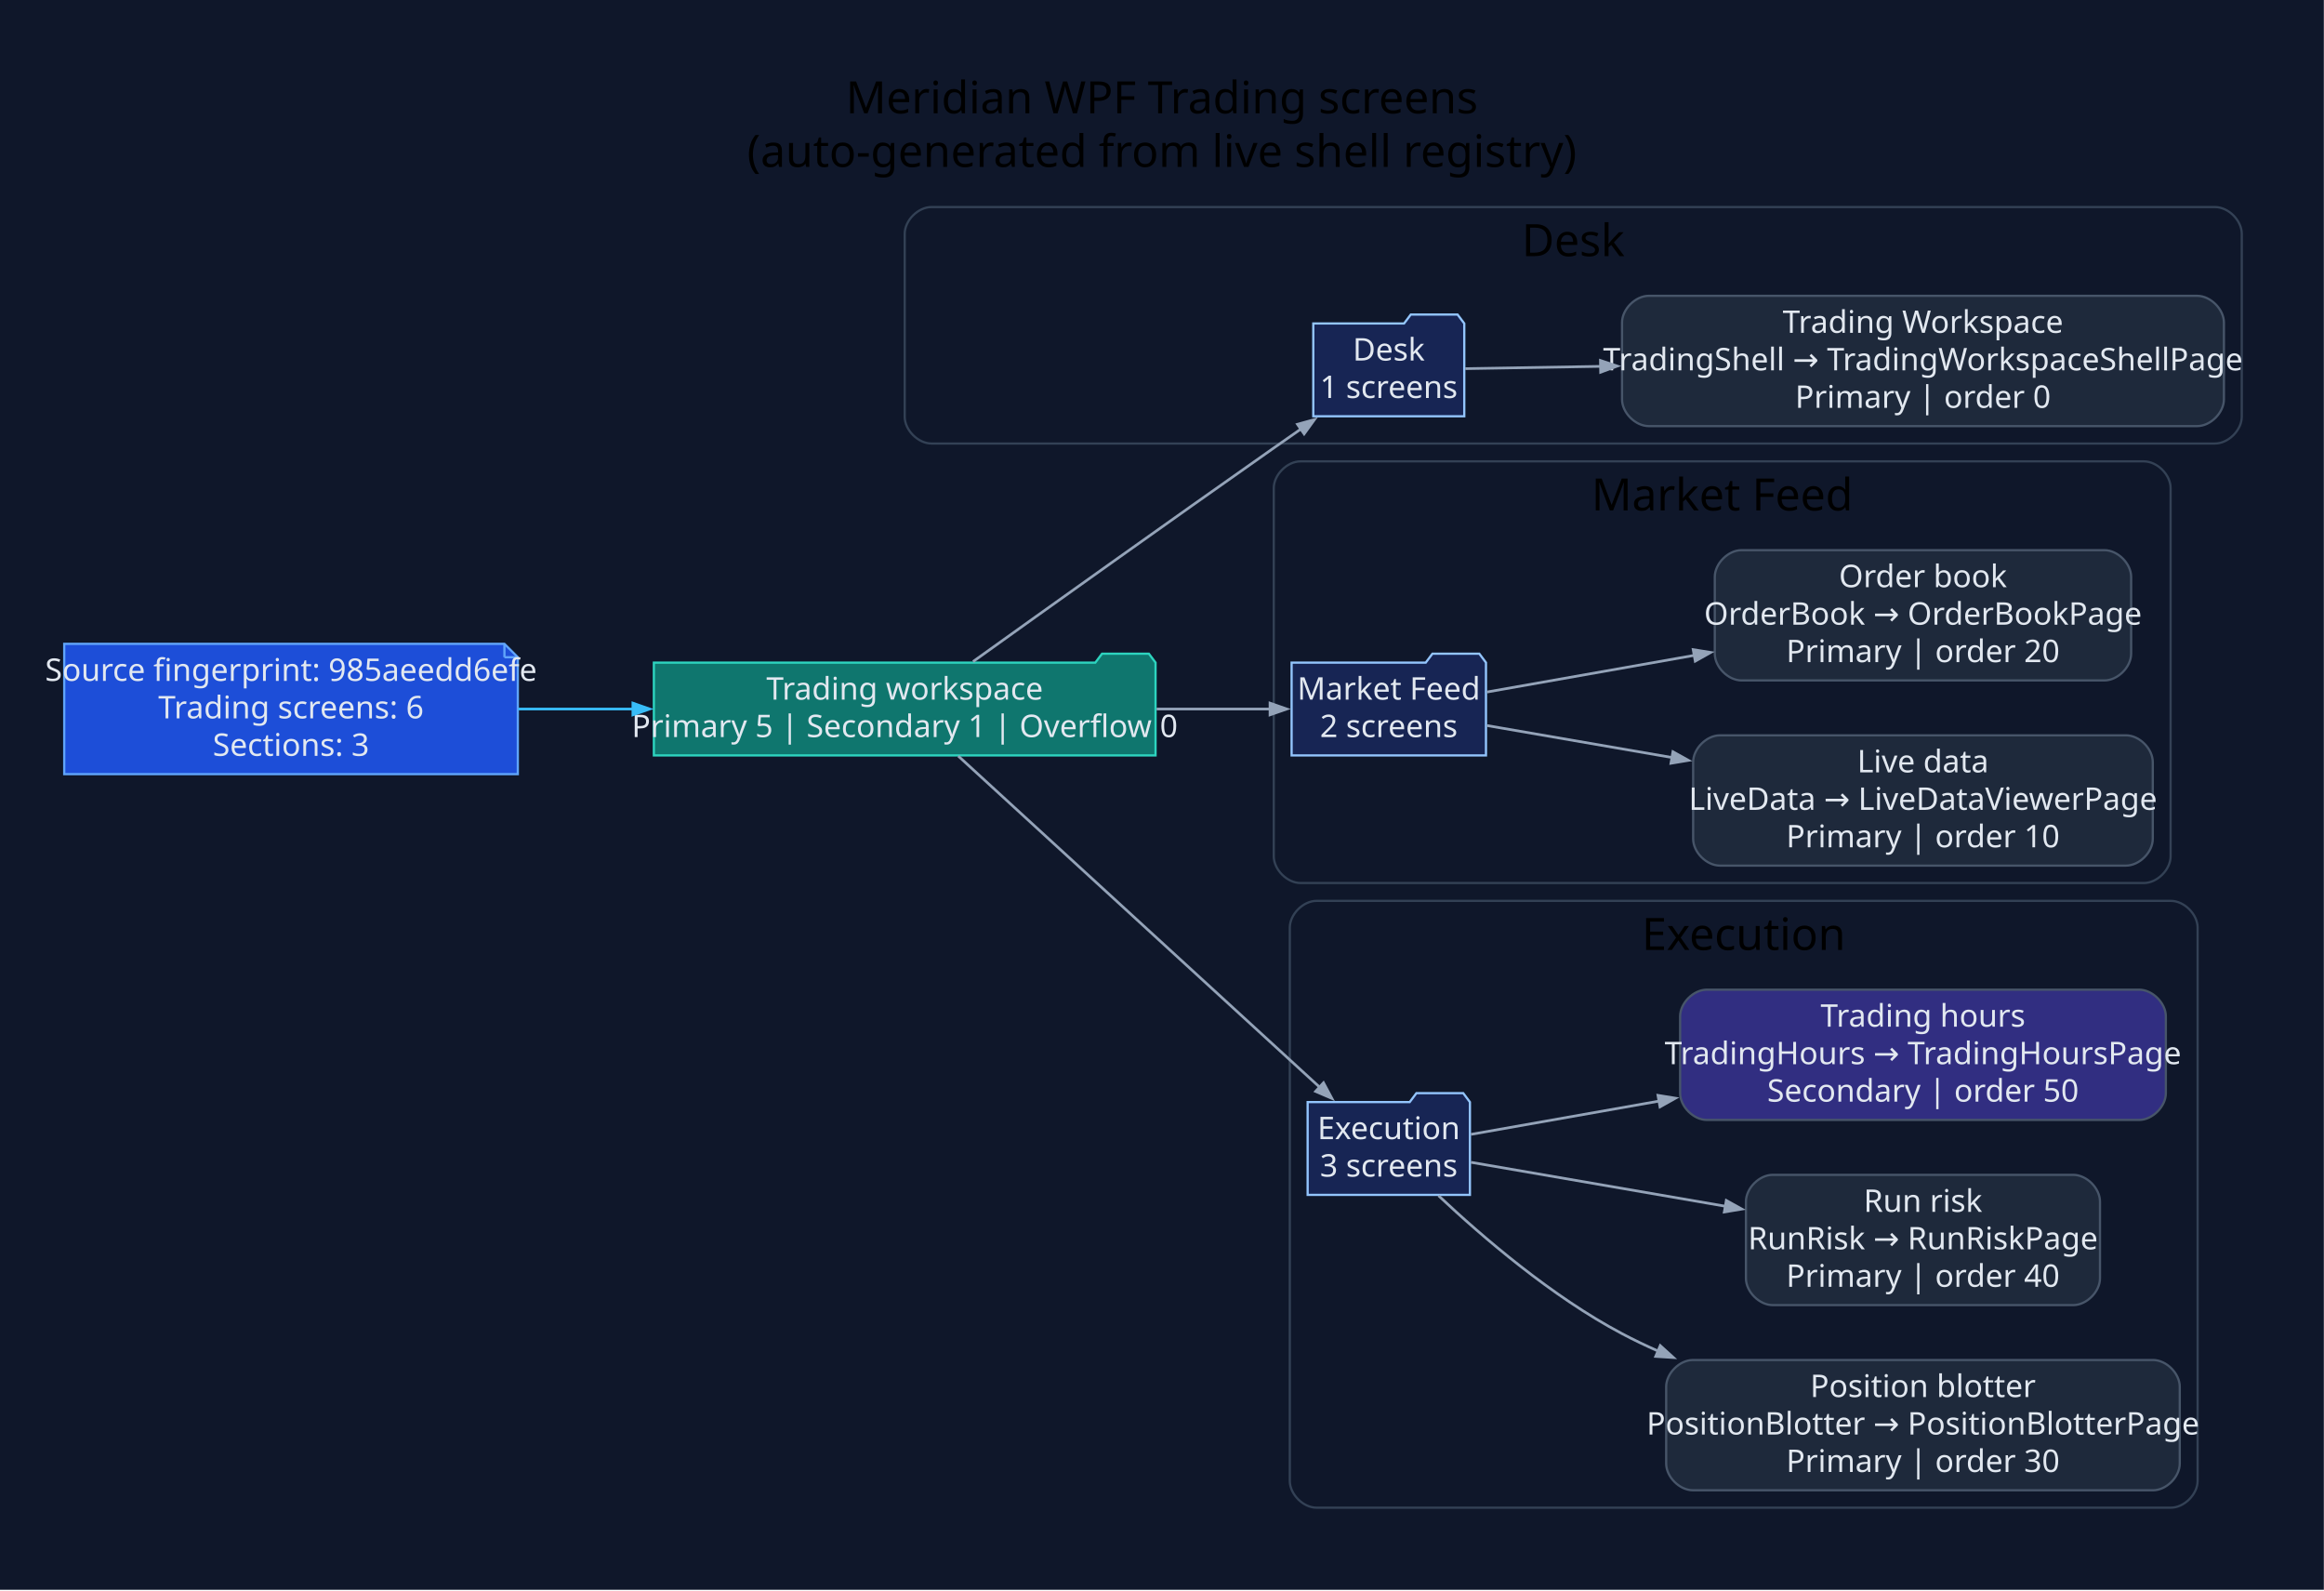
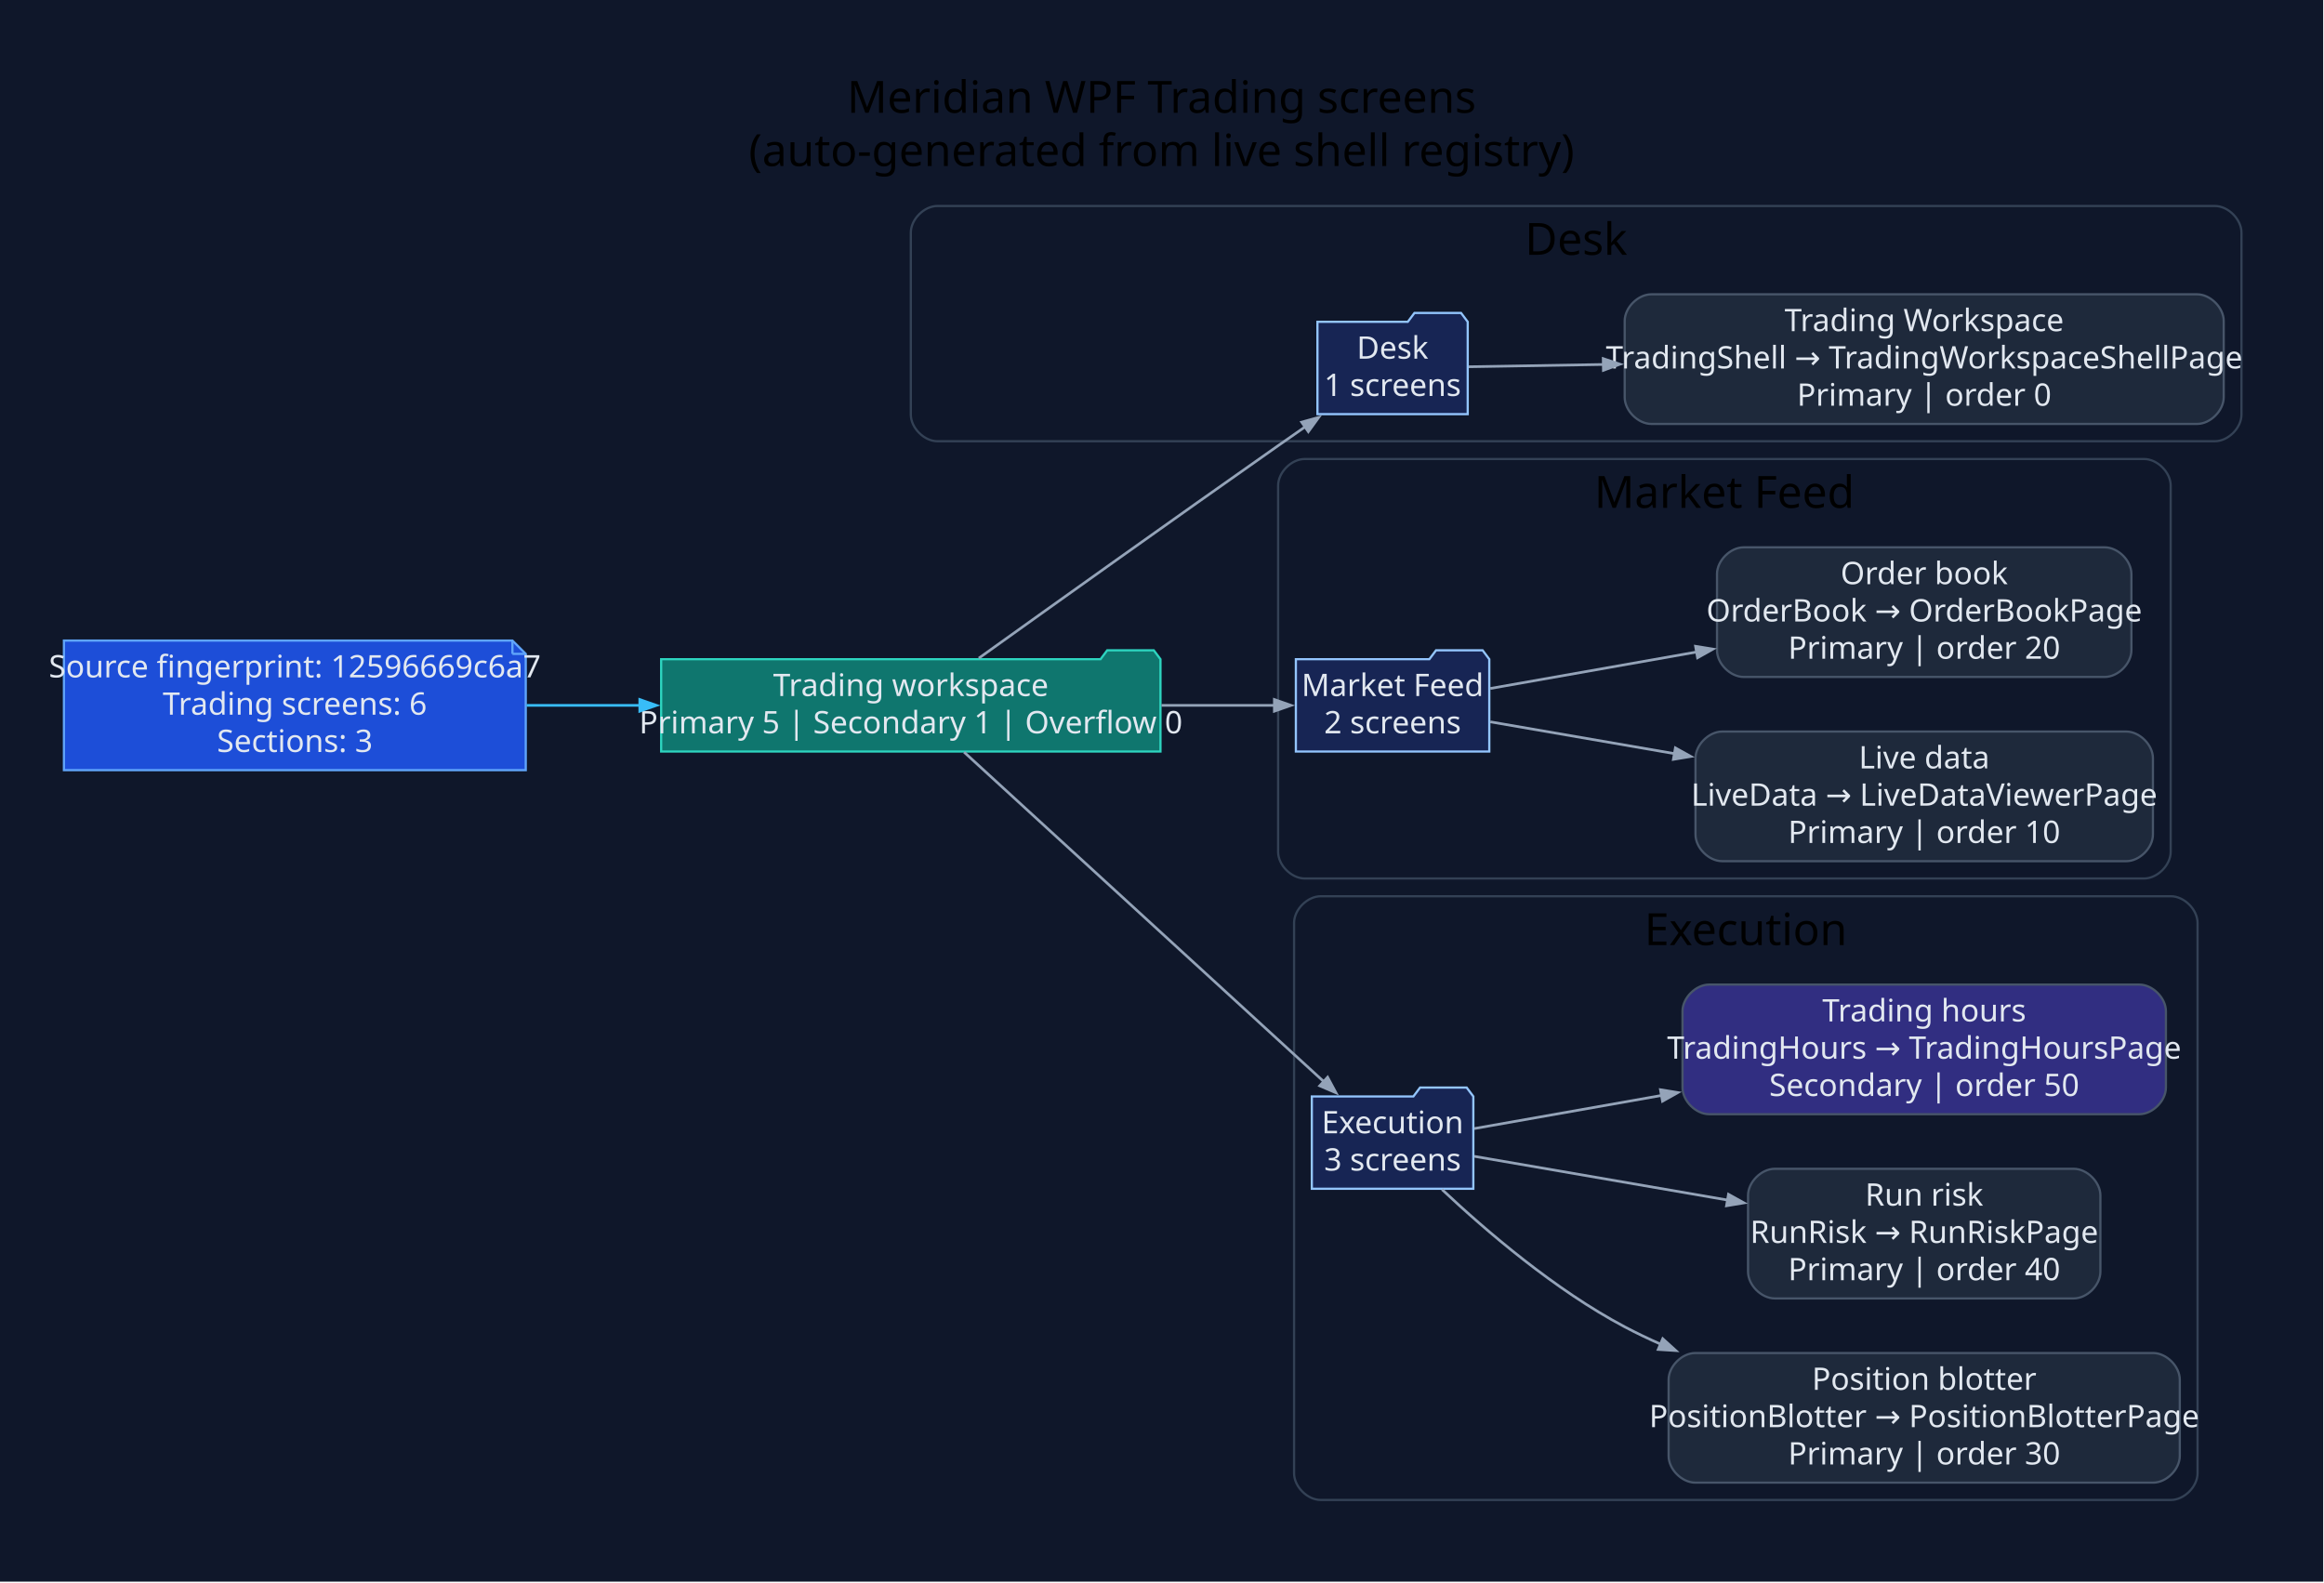
- <svg xmlns="http://www.w3.org/2000/svg" width="1042pt" height="713pt" viewBox="0.00 0.00 1042.00 713.00">
+ <svg xmlns="http://www.w3.org/2000/svg" width="1047pt" height="713pt" viewBox="0.00 0.00 1047.00 713.00">
  <g id="graph0" class="graph" transform="scale(1 1) rotate(0) translate(28.8 683.8)">
-     <polygon fill="#0f172a" stroke="none" points="-28.8,28.8 -28.8,-683.8 1013.13,-683.8 1013.13,28.8 -28.8,28.8" />
-     <text xml:space="preserve" text-anchor="middle" x="492.16" y="-633" font-family="Segoe UI" font-size="20.00">Meridian WPF Trading screens</text>
-     <text xml:space="preserve" text-anchor="middle" x="492.16" y="-609" font-family="Segoe UI" font-size="20.00">(auto-generated from live shell registry)</text>
+     <polygon fill="#0f172a" stroke="none" points="-28.8,28.8 -28.8,-683.8 1017.82,-683.8 1017.82,28.8 -28.8,28.8" />
+     <text xml:space="preserve" text-anchor="middle" x="494.51" y="-633" font-family="Segoe UI" font-size="20.00">Meridian WPF Trading screens</text>
+     <text xml:space="preserve" text-anchor="middle" x="494.51" y="-609" font-family="Segoe UI" font-size="20.00">(auto-generated from live shell registry)</text>
    <g id="clust1" class="cluster">
-       <path fill="#0f172a" stroke="#334155" d="M388.84,-485C388.84,-485 964.33,-485 964.33,-485 970.33,-485 976.33,-491 976.33,-497 976.33,-497 976.33,-579 976.33,-579 976.33,-585 970.33,-591 964.33,-591 964.33,-591 388.84,-591 388.84,-591 382.84,-591 376.84,-585 376.84,-579 376.84,-579 376.84,-497 376.84,-497 376.84,-491 382.84,-485 388.84,-485" />
-       <text xml:space="preserve" text-anchor="middle" x="676.58" y="-569" font-family="Segoe UI" font-size="20.00">Desk</text>
+       <path fill="#0f172a" stroke="#334155" d="M393.54,-485C393.54,-485 969.02,-485 969.02,-485 975.02,-485 981.02,-491 981.02,-497 981.02,-497 981.02,-579 981.02,-579 981.02,-585 975.02,-591 969.02,-591 969.02,-591 393.54,-591 393.54,-591 387.54,-591 381.54,-585 381.54,-579 381.54,-579 381.54,-497 381.54,-497 381.54,-491 387.54,-485 393.54,-485" />
+       <text xml:space="preserve" text-anchor="middle" x="681.28" y="-569" font-family="Segoe UI" font-size="20.00">Desk</text>
    </g>
    <g id="clust2" class="cluster">
-       <path fill="#0f172a" stroke="#334155" d="M554.31,-288C554.31,-288 932.43,-288 932.43,-288 938.43,-288 944.43,-294 944.43,-300 944.43,-300 944.43,-465 944.43,-465 944.43,-471 938.43,-477 932.43,-477 932.43,-477 554.31,-477 554.31,-477 548.31,-477 542.31,-471 542.31,-465 542.31,-465 542.31,-300 542.31,-300 542.31,-294 548.31,-288 554.31,-288" />
-       <text xml:space="preserve" text-anchor="middle" x="743.37" y="-455" font-family="Segoe UI" font-size="20.00">Market Feed</text>
+       <path fill="#0f172a" stroke="#334155" d="M559.01,-288C559.01,-288 937.13,-288 937.13,-288 943.13,-288 949.13,-294 949.13,-300 949.13,-300 949.13,-465 949.13,-465 949.13,-471 943.13,-477 937.13,-477 937.13,-477 559.01,-477 559.01,-477 553.01,-477 547.01,-471 547.01,-465 547.01,-465 547.01,-300 547.01,-300 547.01,-294 553.01,-288 559.01,-288" />
+       <text xml:space="preserve" text-anchor="middle" x="748.07" y="-455" font-family="Segoe UI" font-size="20.00">Market Feed</text>
    </g>
    <g id="clust3" class="cluster">
-       <path fill="#0f172a" stroke="#334155" d="M561.5,-8C561.5,-8 944.53,-8 944.53,-8 950.53,-8 956.53,-14 956.53,-20 956.53,-20 956.53,-268 956.53,-268 956.53,-274 950.53,-280 944.53,-280 944.53,-280 561.5,-280 561.5,-280 555.5,-280 549.5,-274 549.5,-268 549.5,-268 549.5,-20 549.5,-20 549.5,-14 555.5,-8 561.5,-8" />
-       <text xml:space="preserve" text-anchor="middle" x="753.02" y="-258" font-family="Segoe UI" font-size="20.00">Execution</text>
+       <path fill="#0f172a" stroke="#334155" d="M566.2,-8C566.2,-8 949.23,-8 949.23,-8 955.23,-8 961.23,-14 961.23,-20 961.23,-20 961.23,-268 961.23,-268 961.23,-274 955.23,-280 949.23,-280 949.23,-280 566.2,-280 566.2,-280 560.2,-280 554.2,-274 554.2,-268 554.2,-268 554.2,-20 554.2,-20 554.2,-14 560.2,-8 566.2,-8" />
+       <text xml:space="preserve" text-anchor="middle" x="757.72" y="-258" font-family="Segoe UI" font-size="20.00">Execution</text>
    </g>
    <g id="node1" class="node">
-       <polygon fill="#1d4ed8" stroke="#60a5fa" points="197.37,-395.2 0,-395.2 0,-336.8 203.37,-336.8 203.37,-389.2 197.37,-395.2" />
-       <polyline fill="none" stroke="#60a5fa" points="197.37,-395.2 197.37,-389.2" />
-       <polyline fill="none" stroke="#60a5fa" points="203.37,-389.2 197.37,-389.2" />
-       <text xml:space="preserve" text-anchor="middle" x="101.68" y="-378.6" font-family="Segoe UI" font-size="14.00" fill="#e2e8f0">Source fingerprint: 985aeedd6efe</text>
-       <text xml:space="preserve" text-anchor="middle" x="101.68" y="-361.8" font-family="Segoe UI" font-size="14.00" fill="#e2e8f0">Trading screens: 6</text>
-       <text xml:space="preserve" text-anchor="middle" x="101.68" y="-345" font-family="Segoe UI" font-size="14.00" fill="#e2e8f0">Sections: 3</text>
+       <polygon fill="#1d4ed8" stroke="#60a5fa" points="202.06,-395.2 0,-395.2 0,-336.8 208.06,-336.8 208.06,-389.2 202.06,-395.2" />
+       <polyline fill="none" stroke="#60a5fa" points="202.06,-395.2 202.06,-389.2" />
+       <polyline fill="none" stroke="#60a5fa" points="208.06,-389.2 202.06,-389.2" />
+       <text xml:space="preserve" text-anchor="middle" x="104.03" y="-378.6" font-family="Segoe UI" font-size="14.00" fill="#e2e8f0">Source fingerprint: 12596669c6a7</text>
+       <text xml:space="preserve" text-anchor="middle" x="104.03" y="-361.8" font-family="Segoe UI" font-size="14.00" fill="#e2e8f0">Trading screens: 6</text>
+       <text xml:space="preserve" text-anchor="middle" x="104.03" y="-345" font-family="Segoe UI" font-size="14.00" fill="#e2e8f0">Sections: 3</text>
    </g>
    <g id="node2" class="node">
-       <polygon fill="#0f766e" stroke="#2dd4bf" points="489.31,-386.8 486.31,-390.8 465.31,-390.8 462.31,-386.8 264.37,-386.8 264.37,-345.2 489.31,-345.2 489.31,-386.8" />
-       <text xml:space="preserve" text-anchor="middle" x="376.84" y="-370.2" font-family="Segoe UI" font-size="14.00" fill="#e2e8f0">Trading workspace</text>
-       <text xml:space="preserve" text-anchor="middle" x="376.84" y="-353.4" font-family="Segoe UI" font-size="14.00" fill="#e2e8f0">Primary 5 | Secondary 1 | Overflow 0</text>
+       <polygon fill="#0f766e" stroke="#2dd4bf" points="494.01,-386.8 491.01,-390.8 470.01,-390.8 467.01,-386.8 269.06,-386.8 269.06,-345.2 494.01,-345.2 494.01,-386.8" />
+       <text xml:space="preserve" text-anchor="middle" x="381.54" y="-370.2" font-family="Segoe UI" font-size="14.00" fill="#e2e8f0">Trading workspace</text>
+       <text xml:space="preserve" text-anchor="middle" x="381.54" y="-353.4" font-family="Segoe UI" font-size="14.00" fill="#e2e8f0">Primary 5 | Secondary 1 | Overflow 0</text>
    </g>
    <g id="edge1" class="edge">
-       <path fill="none" stroke="#38bdf8" stroke-width="1.2" d="M203.62,-366C220.44,-366 238.04,-366 255.3,-366" />
-       <polygon fill="#38bdf8" stroke="#38bdf8" stroke-width="1.2" points="254.97,-368.63 262.47,-366 254.97,-363.38 254.97,-368.63" />
+       <path fill="none" stroke="#38bdf8" stroke-width="1.2" d="M208.4,-366C225.18,-366 242.68,-366 259.82,-366" />
+       <polygon fill="#38bdf8" stroke="#38bdf8" stroke-width="1.2" points="259.43,-368.63 266.93,-366 259.43,-363.38 259.43,-368.63" />
    </g>
    <g id="node3" class="node">
-       <polygon fill="#172554" stroke="#93c5fd" points="627.73,-538.8 624.73,-542.8 603.73,-542.8 600.73,-538.8 560.03,-538.8 560.03,-497.2 627.73,-497.2 627.73,-538.8" />
-       <text xml:space="preserve" text-anchor="middle" x="593.88" y="-522.2" font-family="Segoe UI" font-size="14.00" fill="#e2e8f0">Desk</text>
-       <text xml:space="preserve" text-anchor="middle" x="593.88" y="-505.4" font-family="Segoe UI" font-size="14.00" fill="#e2e8f0">1 screens</text>
+       <polygon fill="#172554" stroke="#93c5fd" points="632.43,-538.8 629.43,-542.8 608.43,-542.8 605.43,-538.8 564.73,-538.8 564.73,-497.2 632.43,-497.2 632.43,-538.8" />
+       <text xml:space="preserve" text-anchor="middle" x="598.58" y="-522.2" font-family="Segoe UI" font-size="14.00" fill="#e2e8f0">Desk</text>
+       <text xml:space="preserve" text-anchor="middle" x="598.58" y="-505.4" font-family="Segoe UI" font-size="14.00" fill="#e2e8f0">1 screens</text>
    </g>
    <g id="edge2" class="edge">
-       <path fill="none" stroke="#94a3b8" stroke-width="1.2" d="M407.47,-387.25C440.34,-410.78 494.98,-449.79 542.31,-483 546.3,-485.8 550.47,-488.71 554.64,-491.61" />
-       <polygon fill="#94a3b8" stroke="#94a3b8" stroke-width="1.2" points="552.94,-493.62 560.59,-495.74 555.93,-489.31 552.94,-493.62" />
+       <path fill="none" stroke="#94a3b8" stroke-width="1.2" d="M412.17,-387.25C445.04,-410.78 499.68,-449.79 547.01,-483 551,-485.8 555.17,-488.71 559.34,-491.61" />
+       <polygon fill="#94a3b8" stroke="#94a3b8" stroke-width="1.2" points="557.63,-493.62 565.29,-495.74 560.63,-489.31 557.63,-493.62" />
    </g>
    <g id="node5" class="node">
-       <polygon fill="#172554" stroke="#93c5fd" points="637.46,-386.8 634.46,-390.8 613.46,-390.8 610.46,-386.8 550.31,-386.8 550.31,-345.2 637.46,-345.2 637.46,-386.8" />
-       <text xml:space="preserve" text-anchor="middle" x="593.88" y="-370.2" font-family="Segoe UI" font-size="14.00" fill="#e2e8f0">Market Feed</text>
-       <text xml:space="preserve" text-anchor="middle" x="593.88" y="-353.4" font-family="Segoe UI" font-size="14.00" fill="#e2e8f0">2 screens</text>
+       <polygon fill="#172554" stroke="#93c5fd" points="642.15,-386.8 639.15,-390.8 618.15,-390.8 615.15,-386.8 555.01,-386.8 555.01,-345.2 642.15,-345.2 642.15,-386.8" />
+       <text xml:space="preserve" text-anchor="middle" x="598.58" y="-370.2" font-family="Segoe UI" font-size="14.00" fill="#e2e8f0">Market Feed</text>
+       <text xml:space="preserve" text-anchor="middle" x="598.58" y="-353.4" font-family="Segoe UI" font-size="14.00" fill="#e2e8f0">2 screens</text>
    </g>
    <g id="edge4" class="edge">
-       <path fill="none" stroke="#94a3b8" stroke-width="1.2" d="M489.77,-366C507.69,-366 525.44,-366 541.03,-366" />
-       <polygon fill="#94a3b8" stroke="#94a3b8" stroke-width="1.2" points="540.63,-368.63 548.13,-366 540.63,-363.38 540.63,-368.63" />
+       <path fill="none" stroke="#94a3b8" stroke-width="1.2" d="M494.47,-366C512.38,-366 530.13,-366 545.73,-366" />
+       <polygon fill="#94a3b8" stroke="#94a3b8" stroke-width="1.2" points="545.33,-368.63 552.83,-366 545.33,-363.38 545.33,-368.63" />
    </g>
    <g id="node8" class="node">
-       <polygon fill="#172554" stroke="#93c5fd" points="630.26,-189.8 627.26,-193.8 606.26,-193.8 603.26,-189.8 557.5,-189.8 557.5,-148.2 630.26,-148.2 630.26,-189.8" />
-       <text xml:space="preserve" text-anchor="middle" x="593.88" y="-173.2" font-family="Segoe UI" font-size="14.00" fill="#e2e8f0">Execution</text>
-       <text xml:space="preserve" text-anchor="middle" x="593.88" y="-156.4" font-family="Segoe UI" font-size="14.00" fill="#e2e8f0">3 screens</text>
+       <polygon fill="#172554" stroke="#93c5fd" points="634.96,-189.8 631.96,-193.8 610.96,-193.8 607.96,-189.8 562.2,-189.8 562.2,-148.2 634.96,-148.2 634.96,-189.8" />
+       <text xml:space="preserve" text-anchor="middle" x="598.58" y="-173.2" font-family="Segoe UI" font-size="14.00" fill="#e2e8f0">Execution</text>
+       <text xml:space="preserve" text-anchor="middle" x="598.58" y="-156.4" font-family="Segoe UI" font-size="14.00" fill="#e2e8f0">3 screens</text>
    </g>
    <g id="edge7" class="edge">
-       <path fill="none" stroke="#94a3b8" stroke-width="1.2" d="M400.85,-344.92C440.04,-309.02 519.68,-236.06 563.07,-196.31" />
-       <polygon fill="#94a3b8" stroke="#94a3b8" stroke-width="1.2" points="564.61,-198.46 568.37,-191.46 561.07,-194.59 564.61,-198.46" />
+       <path fill="none" stroke="#94a3b8" stroke-width="1.2" d="M405.55,-344.92C444.73,-309.02 524.37,-236.06 567.77,-196.31" />
+       <polygon fill="#94a3b8" stroke="#94a3b8" stroke-width="1.2" points="569.31,-198.46 573.07,-191.46 565.76,-194.59 569.31,-198.46" />
    </g>
    <g id="node4" class="node">
-       <path fill="#1e293b" stroke="#475569" d="M956.33,-551.2C956.33,-551.2 710.46,-551.2 710.46,-551.2 704.46,-551.2 698.46,-545.2 698.46,-539.2 698.46,-539.2 698.46,-504.8 698.46,-504.8 698.46,-498.8 704.46,-492.8 710.46,-492.8 710.46,-492.8 956.33,-492.8 956.33,-492.8 962.33,-492.8 968.33,-498.8 968.33,-504.8 968.33,-504.8 968.33,-539.2 968.33,-539.2 968.33,-545.2 962.33,-551.2 956.33,-551.2" />
-       <text xml:space="preserve" text-anchor="middle" x="833.39" y="-534.6" font-family="Segoe UI" font-size="14.00" fill="#e2e8f0">Trading Workspace</text>
-       <text xml:space="preserve" text-anchor="middle" x="833.39" y="-517.8" font-family="Segoe UI" font-size="14.00" fill="#e2e8f0">TradingShell → TradingWorkspaceShellPage</text>
-       <text xml:space="preserve" text-anchor="middle" x="833.39" y="-501" font-family="Segoe UI" font-size="14.00" fill="#e2e8f0">Primary | order 0</text>
+       <path fill="#1e293b" stroke="#475569" d="M961.02,-551.2C961.02,-551.2 715.15,-551.2 715.15,-551.2 709.15,-551.2 703.15,-545.2 703.15,-539.2 703.15,-539.2 703.15,-504.8 703.15,-504.8 703.15,-498.8 709.15,-492.8 715.15,-492.8 715.15,-492.8 961.02,-492.8 961.02,-492.8 967.02,-492.8 973.02,-498.8 973.02,-504.8 973.02,-504.8 973.02,-539.2 973.02,-539.2 973.02,-545.2 967.02,-551.2 961.02,-551.2" />
+       <text xml:space="preserve" text-anchor="middle" x="838.09" y="-534.6" font-family="Segoe UI" font-size="14.00" fill="#e2e8f0">Trading Workspace</text>
+       <text xml:space="preserve" text-anchor="middle" x="838.09" y="-517.8" font-family="Segoe UI" font-size="14.00" fill="#e2e8f0">TradingShell → TradingWorkspaceShellPage</text>
+       <text xml:space="preserve" text-anchor="middle" x="838.09" y="-501" font-family="Segoe UI" font-size="14.00" fill="#e2e8f0">Primary | order 0</text>
    </g>
    <g id="edge3" class="edge">
-       <path fill="none" stroke="#94a3b8" stroke-width="1.2" d="M628.16,-518.56C644.84,-518.84 666.31,-519.2 689.03,-519.59" />
-       <polygon fill="#94a3b8" stroke="#94a3b8" stroke-width="1.2" points="688.78,-522.21 696.32,-519.71 688.87,-516.96 688.78,-522.21" />
+       <path fill="none" stroke="#94a3b8" stroke-width="1.2" d="M632.86,-518.56C649.54,-518.84 671,-519.2 693.73,-519.59" />
+       <polygon fill="#94a3b8" stroke="#94a3b8" stroke-width="1.2" points="693.48,-522.21 701.02,-519.71 693.56,-516.96 693.48,-522.21" />
    </g>
    <g id="node6" class="node">
-       <path fill="#1e293b" stroke="#475569" d="M924.43,-354.2C924.43,-354.2 742.35,-354.2 742.35,-354.2 736.35,-354.2 730.35,-348.2 730.35,-342.2 730.35,-342.2 730.35,-307.8 730.35,-307.8 730.35,-301.8 736.35,-295.8 742.35,-295.8 742.35,-295.8 924.43,-295.8 924.43,-295.8 930.43,-295.8 936.43,-301.8 936.43,-307.8 936.43,-307.8 936.43,-342.2 936.43,-342.2 936.43,-348.2 930.43,-354.2 924.43,-354.2" />
-       <text xml:space="preserve" text-anchor="middle" x="833.39" y="-337.6" font-family="Segoe UI" font-size="14.00" fill="#e2e8f0">Live data</text>
-       <text xml:space="preserve" text-anchor="middle" x="833.39" y="-320.8" font-family="Segoe UI" font-size="14.00" fill="#e2e8f0">LiveData → LiveDataViewerPage</text>
-       <text xml:space="preserve" text-anchor="middle" x="833.39" y="-304" font-family="Segoe UI" font-size="14.00" fill="#e2e8f0">Primary | order 10</text>
+       <path fill="#1e293b" stroke="#475569" d="M929.13,-354.2C929.13,-354.2 747.05,-354.2 747.05,-354.2 741.05,-354.2 735.05,-348.2 735.05,-342.2 735.05,-342.2 735.05,-307.8 735.05,-307.8 735.05,-301.8 741.05,-295.8 747.05,-295.8 747.05,-295.8 929.13,-295.8 929.13,-295.8 935.13,-295.8 941.13,-301.8 941.13,-307.8 941.13,-307.8 941.13,-342.2 941.13,-342.2 941.13,-348.2 935.13,-354.2 929.13,-354.2" />
+       <text xml:space="preserve" text-anchor="middle" x="838.09" y="-337.6" font-family="Segoe UI" font-size="14.00" fill="#e2e8f0">Live data</text>
+       <text xml:space="preserve" text-anchor="middle" x="838.09" y="-320.8" font-family="Segoe UI" font-size="14.00" fill="#e2e8f0">LiveData → LiveDataViewerPage</text>
+       <text xml:space="preserve" text-anchor="middle" x="838.09" y="-304" font-family="Segoe UI" font-size="14.00" fill="#e2e8f0">Primary | order 10</text>
    </g>
    <g id="edge5" class="edge">
-       <path fill="none" stroke="#94a3b8" stroke-width="1.2" d="M637.9,-358.58C661.28,-354.54 691.38,-349.34 720.89,-344.25" />
-       <polygon fill="#94a3b8" stroke="#94a3b8" stroke-width="1.2" points="721.28,-346.84 728.23,-342.98 720.39,-341.67 721.28,-346.84" />
+       <path fill="none" stroke="#94a3b8" stroke-width="1.2" d="M642.59,-358.58C665.97,-354.54 696.08,-349.34 725.58,-344.25" />
+       <polygon fill="#94a3b8" stroke="#94a3b8" stroke-width="1.2" points="725.98,-346.84 732.92,-342.98 725.08,-341.67 725.98,-346.84" />
    </g>
    <g id="node7" class="node">
-       <path fill="#1e293b" stroke="#475569" d="M914.73,-437.2C914.73,-437.2 752.05,-437.2 752.05,-437.2 746.05,-437.2 740.05,-431.2 740.05,-425.2 740.05,-425.2 740.05,-390.8 740.05,-390.8 740.05,-384.8 746.05,-378.8 752.05,-378.8 752.05,-378.8 914.73,-378.8 914.73,-378.8 920.73,-378.8 926.73,-384.8 926.73,-390.8 926.73,-390.8 926.73,-425.2 926.73,-425.2 926.73,-431.2 920.73,-437.2 914.73,-437.2" />
-       <text xml:space="preserve" text-anchor="middle" x="833.39" y="-420.6" font-family="Segoe UI" font-size="14.00" fill="#e2e8f0">Order book</text>
-       <text xml:space="preserve" text-anchor="middle" x="833.39" y="-403.8" font-family="Segoe UI" font-size="14.00" fill="#e2e8f0">OrderBook → OrderBookPage</text>
-       <text xml:space="preserve" text-anchor="middle" x="833.39" y="-387" font-family="Segoe UI" font-size="14.00" fill="#e2e8f0">Primary | order 20</text>
+       <path fill="#1e293b" stroke="#475569" d="M919.43,-437.2C919.43,-437.2 756.74,-437.2 756.74,-437.2 750.74,-437.2 744.74,-431.2 744.74,-425.2 744.74,-425.2 744.74,-390.8 744.74,-390.8 744.74,-384.8 750.74,-378.8 756.74,-378.8 756.74,-378.8 919.43,-378.8 919.43,-378.8 925.43,-378.8 931.43,-384.8 931.43,-390.8 931.43,-390.8 931.43,-425.2 931.43,-425.2 931.43,-431.2 925.43,-437.2 919.43,-437.2" />
+       <text xml:space="preserve" text-anchor="middle" x="838.09" y="-420.6" font-family="Segoe UI" font-size="14.00" fill="#e2e8f0">Order book</text>
+       <text xml:space="preserve" text-anchor="middle" x="838.09" y="-403.8" font-family="Segoe UI" font-size="14.00" fill="#e2e8f0">OrderBook → OrderBookPage</text>
+       <text xml:space="preserve" text-anchor="middle" x="838.09" y="-387" font-family="Segoe UI" font-size="14.00" fill="#e2e8f0">Primary | order 20</text>
    </g>
    <g id="edge6" class="edge">
-       <path fill="none" stroke="#94a3b8" stroke-width="1.2" d="M637.9,-373.61C663.92,-378.21 698.28,-384.28 730.87,-390.05" />
-       <polygon fill="#94a3b8" stroke="#94a3b8" stroke-width="1.2" points="730.37,-392.62 738.21,-391.35 731.29,-387.46 730.37,-392.62" />
+       <path fill="none" stroke="#94a3b8" stroke-width="1.2" d="M642.59,-373.61C668.62,-378.21 702.97,-384.28 735.56,-390.05" />
+       <polygon fill="#94a3b8" stroke="#94a3b8" stroke-width="1.2" points="735.07,-392.62 742.91,-391.35 735.98,-387.46 735.07,-392.62" />
    </g>
    <g id="node9" class="node">
-       <path fill="#1e293b" stroke="#475569" d="M936.53,-74.2C936.53,-74.2 730.25,-74.2 730.25,-74.2 724.25,-74.2 718.25,-68.2 718.25,-62.2 718.25,-62.2 718.25,-27.8 718.25,-27.8 718.25,-21.8 724.25,-15.8 730.25,-15.8 730.25,-15.8 936.53,-15.8 936.53,-15.8 942.53,-15.8 948.53,-21.8 948.53,-27.8 948.53,-27.8 948.53,-62.2 948.53,-62.2 948.53,-68.2 942.53,-74.2 936.53,-74.2" />
-       <text xml:space="preserve" text-anchor="middle" x="833.39" y="-57.6" font-family="Segoe UI" font-size="14.00" fill="#e2e8f0">Position blotter</text>
-       <text xml:space="preserve" text-anchor="middle" x="833.39" y="-40.8" font-family="Segoe UI" font-size="14.00" fill="#e2e8f0">PositionBlotter → PositionBlotterPage</text>
-       <text xml:space="preserve" text-anchor="middle" x="833.39" y="-24" font-family="Segoe UI" font-size="14.00" fill="#e2e8f0">Primary | order 30</text>
+       <path fill="#1e293b" stroke="#475569" d="M941.23,-74.2C941.23,-74.2 734.94,-74.2 734.94,-74.2 728.94,-74.2 722.94,-68.2 722.94,-62.2 722.94,-62.2 722.94,-27.8 722.94,-27.8 722.94,-21.8 728.94,-15.8 734.94,-15.8 734.94,-15.8 941.23,-15.8 941.23,-15.8 947.23,-15.8 953.23,-21.8 953.23,-27.8 953.23,-27.8 953.23,-62.2 953.23,-62.2 953.23,-68.2 947.23,-74.2 941.23,-74.2" />
+       <text xml:space="preserve" text-anchor="middle" x="838.09" y="-57.6" font-family="Segoe UI" font-size="14.00" fill="#e2e8f0">Position blotter</text>
+       <text xml:space="preserve" text-anchor="middle" x="838.09" y="-40.8" font-family="Segoe UI" font-size="14.00" fill="#e2e8f0">PositionBlotter → PositionBlotterPage</text>
+       <text xml:space="preserve" text-anchor="middle" x="838.09" y="-24" font-family="Segoe UI" font-size="14.00" fill="#e2e8f0">Primary | order 30</text>
    </g>
    <g id="edge8" class="edge">
-       <path fill="none" stroke="#94a3b8" stroke-width="1.2" d="M616.17,-147.87C635.98,-129.25 667.08,-102.59 698.46,-86 703.73,-83.21 709.22,-80.58 714.84,-78.11" />
-       <polygon fill="#94a3b8" stroke="#94a3b8" stroke-width="1.2" points="715.6,-80.64 721.48,-75.3 713.55,-75.8 715.6,-80.64" />
+       <path fill="none" stroke="#94a3b8" stroke-width="1.2" d="M620.86,-147.87C640.67,-129.25 671.78,-102.59 703.15,-86 708.42,-83.21 713.91,-80.58 719.53,-78.11" />
+       <polygon fill="#94a3b8" stroke="#94a3b8" stroke-width="1.2" points="720.29,-80.64 726.18,-75.3 718.25,-75.8 720.29,-80.64" />
    </g>
    <g id="node10" class="node">
-       <path fill="#1e293b" stroke="#475569" d="M900.76,-157.2C900.76,-157.2 766.02,-157.2 766.02,-157.2 760.02,-157.2 754.02,-151.2 754.02,-145.2 754.02,-145.2 754.02,-110.8 754.02,-110.8 754.02,-104.8 760.02,-98.8 766.02,-98.8 766.02,-98.8 900.76,-98.8 900.76,-98.8 906.76,-98.8 912.76,-104.8 912.76,-110.8 912.76,-110.8 912.76,-145.2 912.76,-145.2 912.76,-151.2 906.76,-157.2 900.76,-157.2" />
-       <text xml:space="preserve" text-anchor="middle" x="833.39" y="-140.6" font-family="Segoe UI" font-size="14.00" fill="#e2e8f0">Run risk</text>
-       <text xml:space="preserve" text-anchor="middle" x="833.39" y="-123.8" font-family="Segoe UI" font-size="14.00" fill="#e2e8f0">RunRisk → RunRiskPage</text>
-       <text xml:space="preserve" text-anchor="middle" x="833.39" y="-107" font-family="Segoe UI" font-size="14.00" fill="#e2e8f0">Primary | order 40</text>
+       <path fill="#1e293b" stroke="#475569" d="M905.46,-157.2C905.46,-157.2 770.72,-157.2 770.72,-157.2 764.72,-157.2 758.72,-151.2 758.72,-145.2 758.72,-145.2 758.72,-110.8 758.72,-110.8 758.72,-104.8 764.72,-98.8 770.72,-98.8 770.72,-98.8 905.46,-98.8 905.46,-98.8 911.46,-98.8 917.46,-104.8 917.46,-110.8 917.46,-110.8 917.46,-145.2 917.46,-145.2 917.46,-151.2 911.46,-157.2 905.46,-157.2" />
+       <text xml:space="preserve" text-anchor="middle" x="838.09" y="-140.6" font-family="Segoe UI" font-size="14.00" fill="#e2e8f0">Run risk</text>
+       <text xml:space="preserve" text-anchor="middle" x="838.09" y="-123.8" font-family="Segoe UI" font-size="14.00" fill="#e2e8f0">RunRisk → RunRiskPage</text>
+       <text xml:space="preserve" text-anchor="middle" x="838.09" y="-107" font-family="Segoe UI" font-size="14.00" fill="#e2e8f0">Primary | order 40</text>
    </g>
    <g id="edge9" class="edge">
-       <path fill="none" stroke="#94a3b8" stroke-width="1.2" d="M630.7,-162.82C660.94,-157.6 705.51,-149.9 745.07,-143.07" />
-       <polygon fill="#94a3b8" stroke="#94a3b8" stroke-width="1.2" points="745.21,-145.71 752.16,-141.85 744.32,-140.54 745.21,-145.71" />
+       <path fill="none" stroke="#94a3b8" stroke-width="1.2" d="M635.39,-162.82C665.63,-157.6 710.21,-149.9 749.76,-143.07" />
+       <polygon fill="#94a3b8" stroke="#94a3b8" stroke-width="1.2" points="749.91,-145.71 756.86,-141.85 749.02,-140.54 749.91,-145.71" />
    </g>
    <g id="node11" class="node">
-       <path fill="#312e81" stroke="#475569" d="M930.29,-240.2C930.29,-240.2 736.5,-240.2 736.5,-240.2 730.5,-240.2 724.5,-234.2 724.5,-228.2 724.5,-228.2 724.5,-193.8 724.5,-193.8 724.5,-187.8 730.5,-181.8 736.5,-181.8 736.5,-181.8 930.29,-181.8 930.29,-181.8 936.29,-181.8 942.29,-187.8 942.29,-193.8 942.29,-193.8 942.29,-228.2 942.29,-228.2 942.29,-234.2 936.29,-240.2 930.29,-240.2" />
-       <text xml:space="preserve" text-anchor="middle" x="833.39" y="-223.6" font-family="Segoe UI" font-size="14.00" fill="#e2e8f0">Trading hours</text>
-       <text xml:space="preserve" text-anchor="middle" x="833.39" y="-206.8" font-family="Segoe UI" font-size="14.00" fill="#e2e8f0">TradingHours → TradingHoursPage</text>
-       <text xml:space="preserve" text-anchor="middle" x="833.39" y="-190" font-family="Segoe UI" font-size="14.00" fill="#e2e8f0">Secondary | order 50</text>
+       <path fill="#312e81" stroke="#475569" d="M934.98,-240.2C934.98,-240.2 741.19,-240.2 741.19,-240.2 735.19,-240.2 729.19,-234.2 729.19,-228.2 729.19,-228.2 729.19,-193.8 729.19,-193.8 729.19,-187.8 735.19,-181.8 741.19,-181.8 741.19,-181.8 934.98,-181.8 934.98,-181.8 940.98,-181.8 946.98,-187.8 946.98,-193.8 946.98,-193.8 946.98,-228.2 946.98,-228.2 946.98,-234.2 940.98,-240.2 934.98,-240.2" />
+       <text xml:space="preserve" text-anchor="middle" x="838.09" y="-223.6" font-family="Segoe UI" font-size="14.00" fill="#e2e8f0">Trading hours</text>
+       <text xml:space="preserve" text-anchor="middle" x="838.09" y="-206.8" font-family="Segoe UI" font-size="14.00" fill="#e2e8f0">TradingHours → TradingHoursPage</text>
+       <text xml:space="preserve" text-anchor="middle" x="838.09" y="-190" font-family="Segoe UI" font-size="14.00" fill="#e2e8f0">Secondary | order 50</text>
    </g>
    <g id="edge10" class="edge">
-       <path fill="none" stroke="#94a3b8" stroke-width="1.2" d="M630.7,-175.33C653.46,-179.36 684.35,-184.82 715.1,-190.26" />
-       <polygon fill="#94a3b8" stroke="#94a3b8" stroke-width="1.2" points="714.57,-192.83 722.41,-191.55 715.48,-187.66 714.57,-192.83" />
+       <path fill="none" stroke="#94a3b8" stroke-width="1.2" d="M635.39,-175.33C658.16,-179.36 689.04,-184.82 719.8,-190.26" />
+       <polygon fill="#94a3b8" stroke="#94a3b8" stroke-width="1.2" points="719.26,-192.83 727.1,-191.55 720.18,-187.66 719.26,-192.83" />
    </g>
  </g>
</svg>
